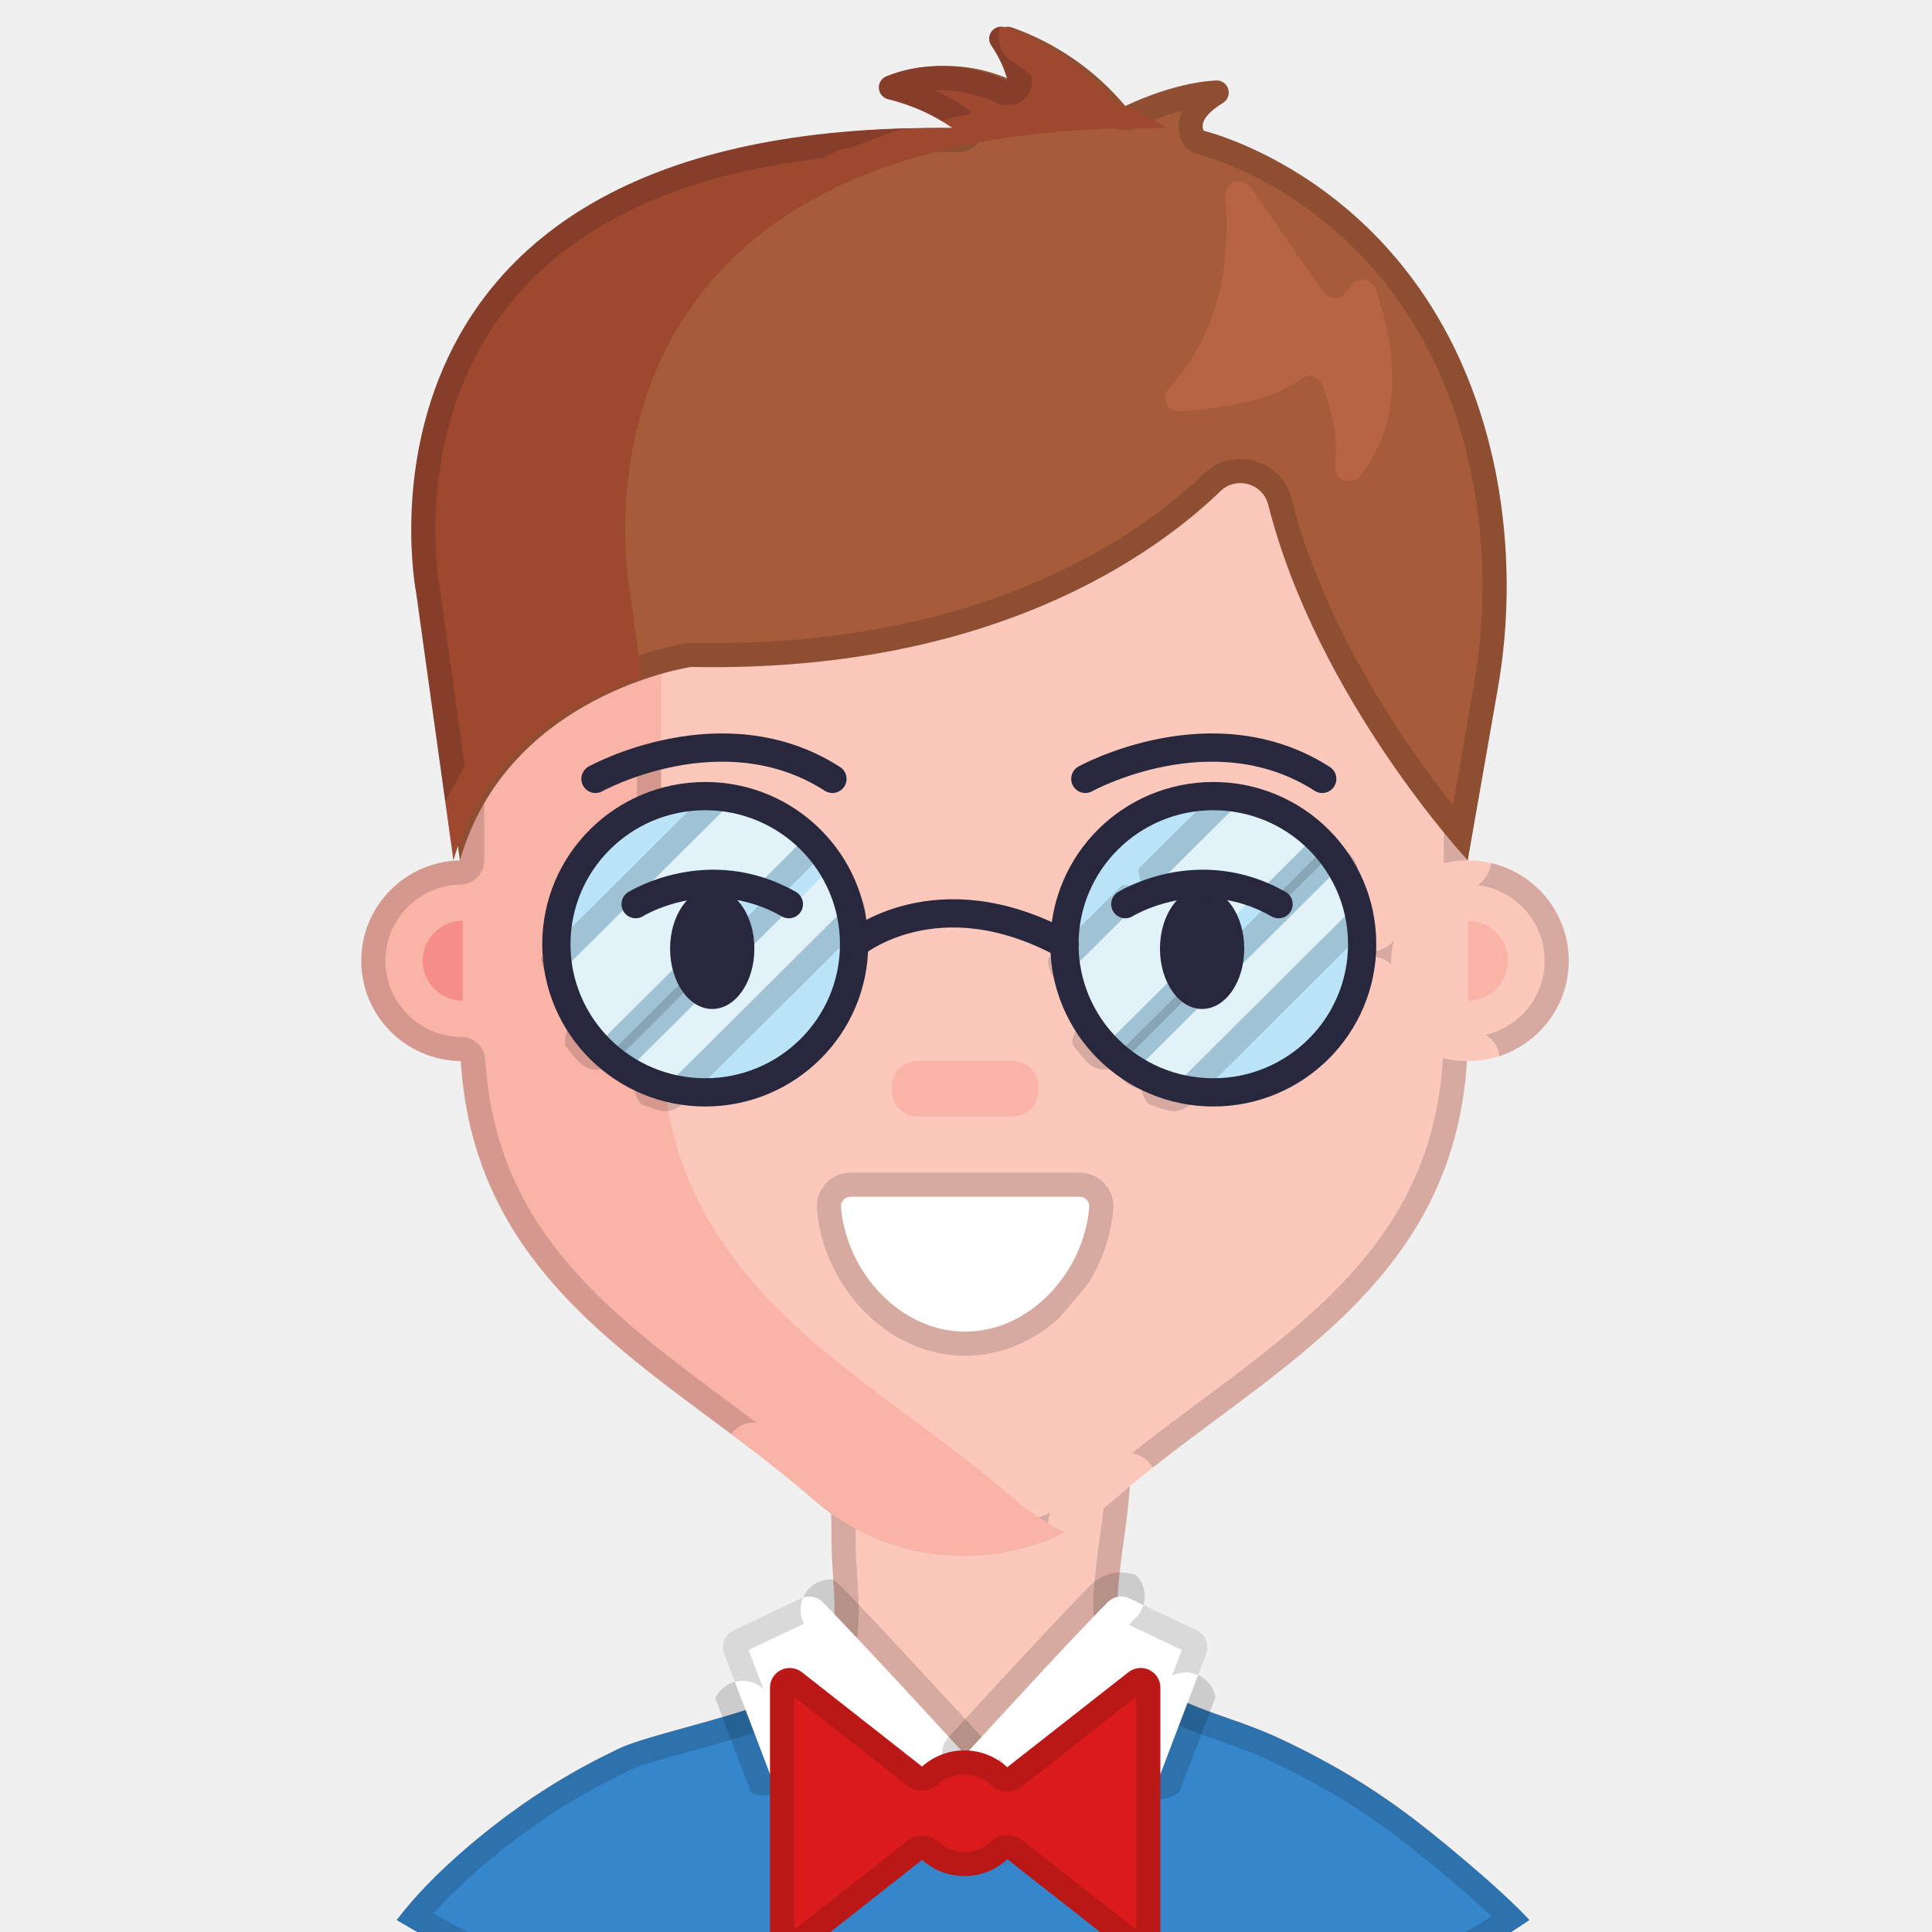
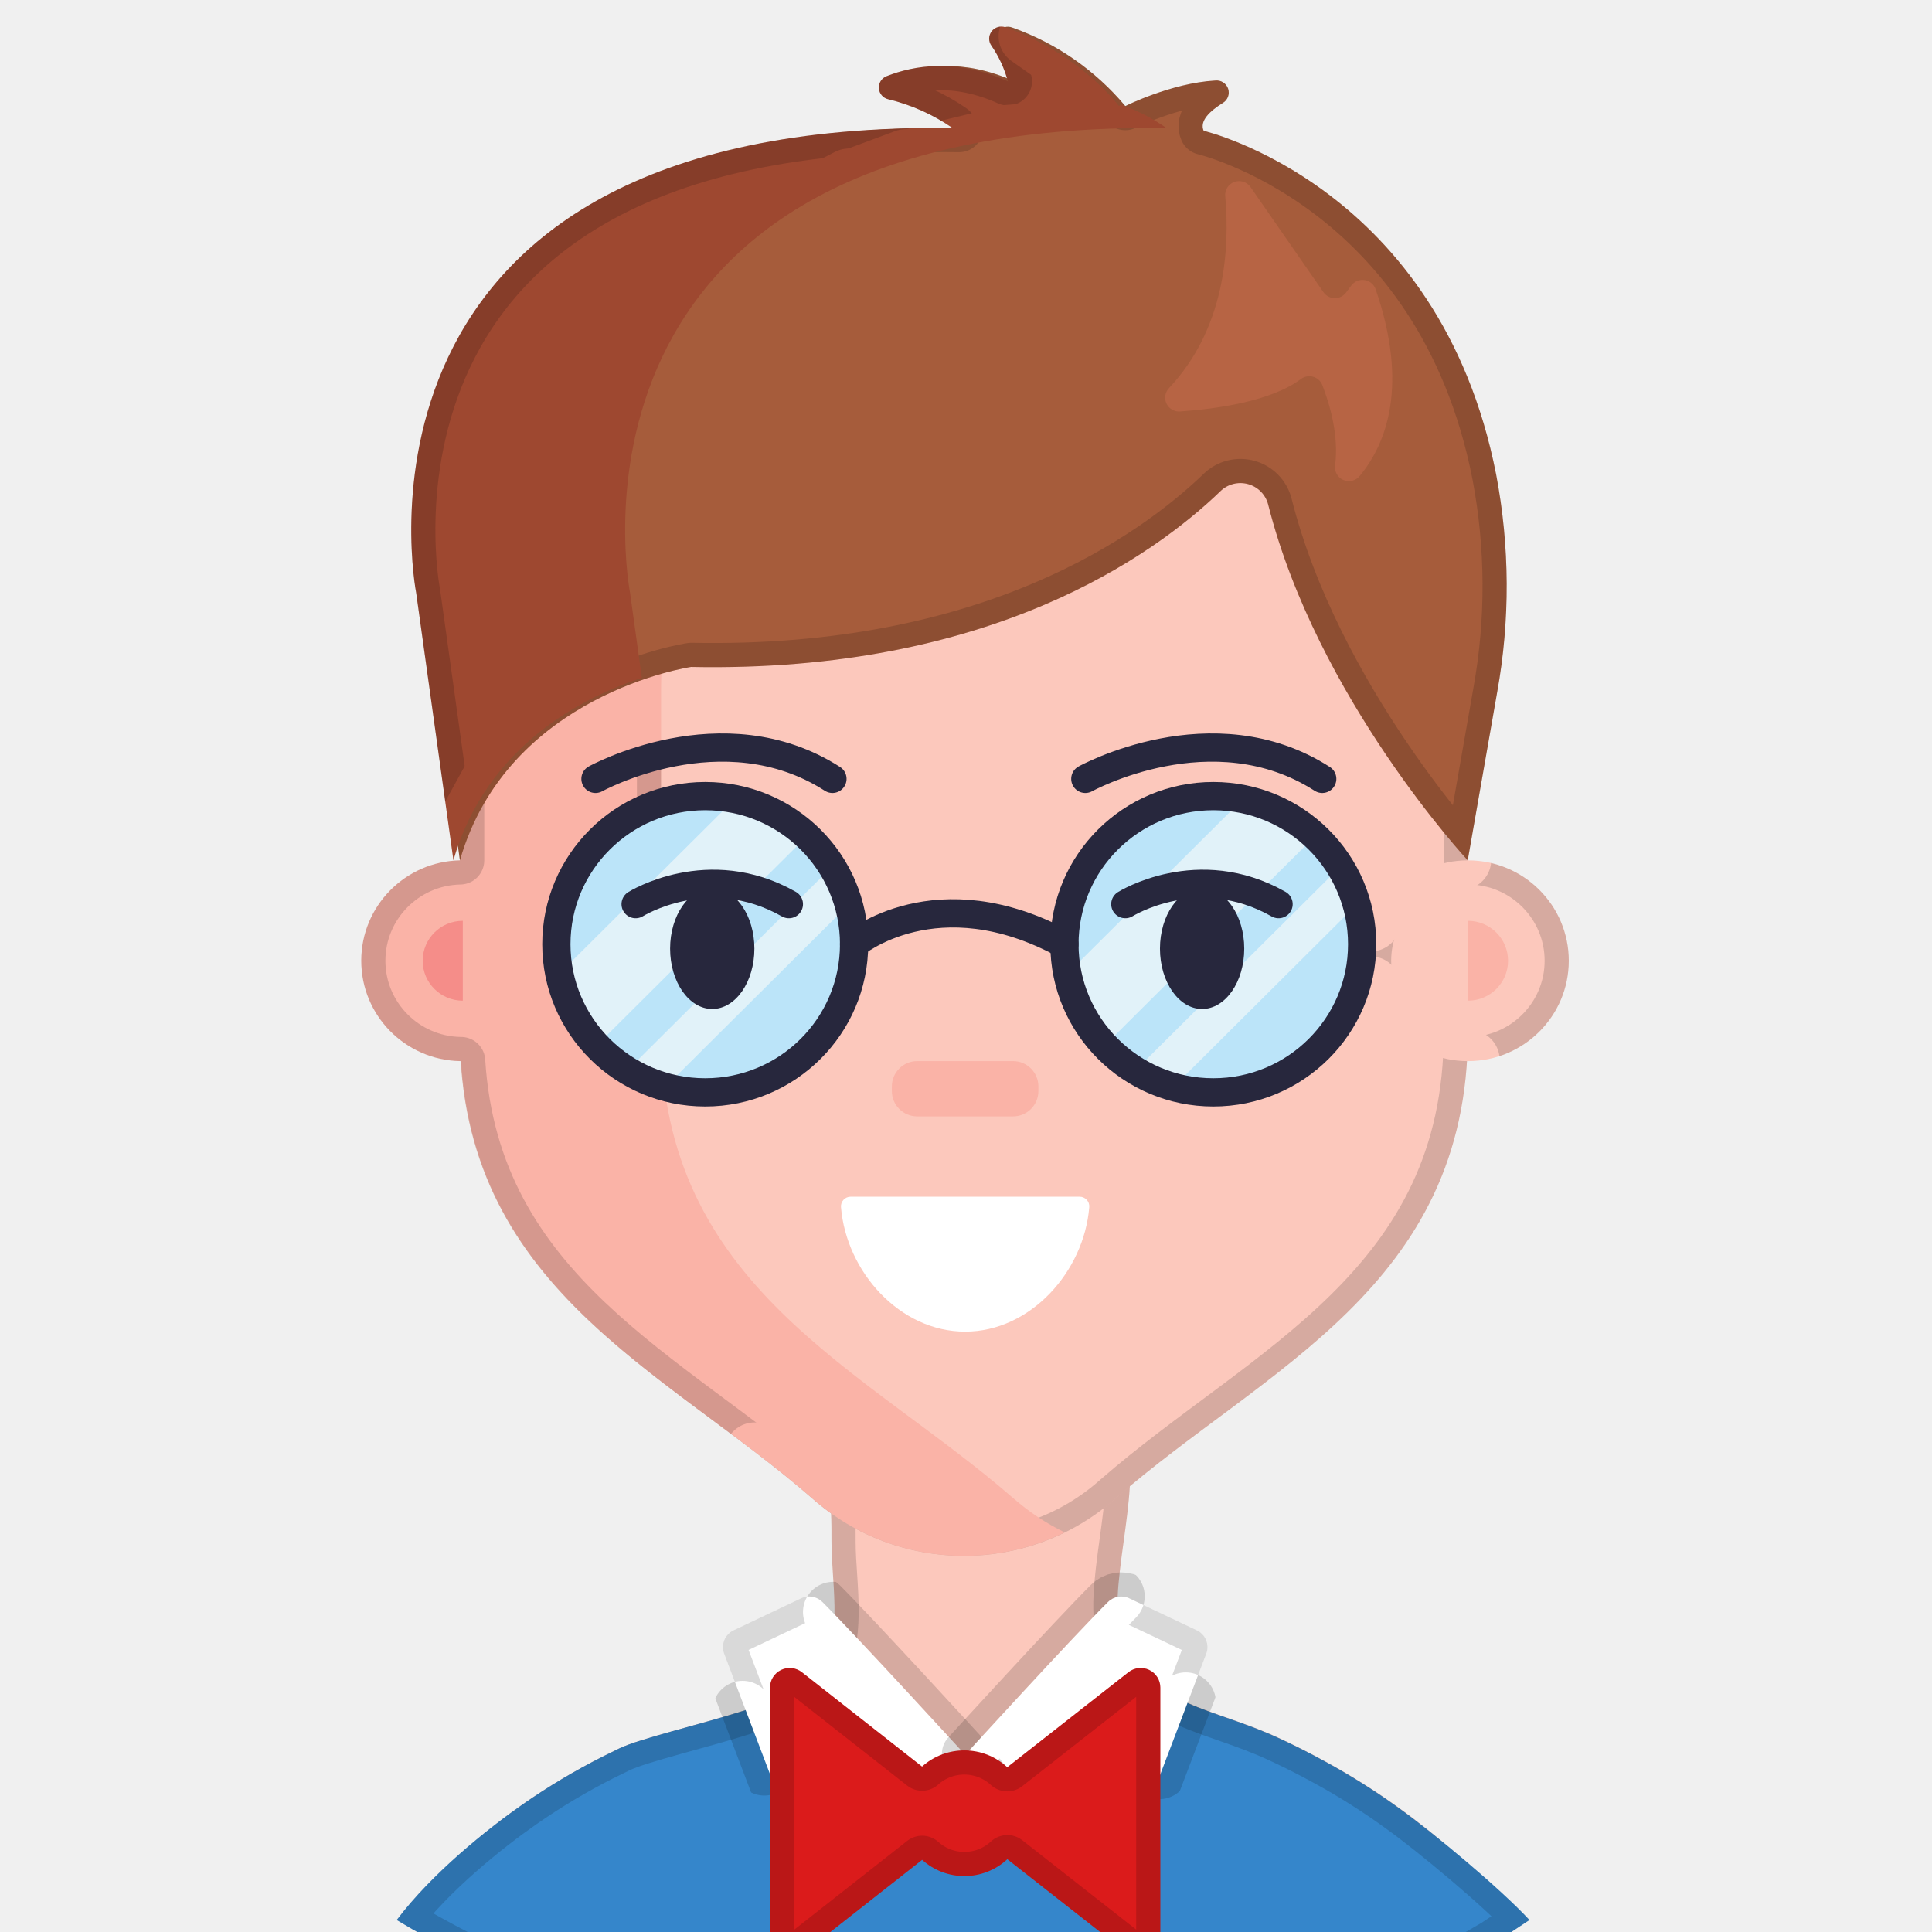
<svg xmlns="http://www.w3.org/2000/svg" id="Layer_1" viewBox="0 0 160 160">
  <style>.abl{fill:none;stroke:#000;stroke-opacity:0.15;stroke-width:4;stroke-linejoin:round}.abc,.abk{fill:none;stroke:#000;stroke-width:5;stroke-linecap:round;stroke-linejoin:round}.abk{stroke:#fff}</style>
  <defs>
    <style>.cls-1{fill:#db1b1b;}.cls-2{fill:#fab3a7;}.cls-3{fill:#fcc8bc;}.cls-4{fill:#9e4830;}.cls-5{fill:#fff;}.cls-6{fill:#a65c3b;}.cls-7{fill:#f58d89;}.cls-8{fill:#bbe4f9;}.cls-9{fill:#3586cb;}.cls-10{fill:#e1f2f9;}.cls-11{fill:none;stroke:#27273d;stroke-linecap:round;stroke-width:2.339px;}.cls-12{fill:#b76444;}.cls-13{fill:#27273d;}</style>
  </defs>
  <g id="Avatars">
    <g id="Artboard">
      <g id="Men">
        <g id="Avatar-Users2_37">
          <g id="Icons">
            <g fill="#fcc8bc">
              <path d="M123.741,156.7c-27.288,16.146-61.293,16.032-88.471-.298,2.416-2.604,5.105-4.943,8.021-6.976,2.107-1.47,4.316-2.789,6.611-3.948l.776-.381c.205-.107.417-.207.625-.308,1.764-.832,6.486-1.909,10.45-3.165.705-.223,1.377-.446,2.015-.669h0c1.522-.558,2.795-1.153,3.517-1.772.111-.09.214-.188.309-.294.18-.208.342-.432.484-.669.773-1.26,1.008-2.841,1.031-4.506h0c.034-2.039-.249-4.188-.249-5.993,0-.896,0-1.671-.034-2.387h0c-.185-7.13-.964-4.927,5.223-6.993.706-.161,1.424-.266,2.146-.314,4.683-.461,15.116-.852,16.362.314.941.876,1.125,2.647,1.008,4.763h0c-.161,2.878-.887,6.395-1.008,9.159-.057,1.284.02,2.403.336,3.222.361.964.871,1.867,1.512,2.674h0c.485.602,1.05,1.136,1.68,1.588h0c.705.502,1.461.928,2.257,1.27h0c2.187.979,4.773,1.625,7.541,2.905,1.014.468,2.0.955,2.956,1.461.306.16.608.334.907.488,2.137,1.162,4.196,2.462,6.164,3.891,2.841,2.04,5.464,4.365,7.83,6.936h0Z" id="ab0" />
            </g>
            <mask id="am0" maskUnits="userSpaceOnUse" x="-40" y="-40" width="240" height="240">
              <use href="#ab0" fill="#fff" />
            </mask>
            <use class="abl" href="#ab0" mask="url(#am0)" />
            <g fill="#3586cb">
              <path d="M123.731,160.954c-27.288,16.146-63.7,14.385-90.878-1.945,2.932-3.89,7.522-7.55,10.439-9.583,2.107-1.47,4.316-2.789,6.611-3.948l.776-.381c.205-.107.417-.207.625-.308,1.764-.832,6.486-1.909,10.45-3.165.705-.223,1.377-.446,2.015-.669,1.522-.558,2.795-1.153,3.517-1.772.111-.09.214-.188.309-.294.18-.208.342-.432.484-.669l9.197,7.437,1.424,1.147,1.283,1.036,1.29-.866,1.575-1.06,7.961-5.348h.017l3.561-2.4c.485.602,1.05,1.136,1.68,1.588.705.502,1.461.928,2.257,1.27,2.187.979,4.773,1.625,7.541,2.905,1.014.468,2.0.955,2.956,1.461.306.16.608.334.907.488,2.137,1.162,4.196,2.462,6.164,3.891,2.847,2.037,8.399,6.669,10.771,9.239l-2.932,1.945Z" id="ab1" />
            </g>
            <mask id="am1" maskUnits="userSpaceOnUse" x="-40" y="-40" width="240" height="240">
              <use href="#ab1" fill="#fff" />
            </mask>
            <use class="abl" href="#ab1" mask="url(#am1)" />
            <g fill="#fcc8bc">
              <path d="M121.565,57.266v28.252c0,21.059-16.852,27.828-29.143,38.544-7.173,6.382-18.02,6.382-25.193,0-12.294-10.717-29.15-17.472-29.15-38.544v-28.252c0-12.96,6.07-24.432,15.374-31.404,6.059-4.594,13.464-7.086,21.082-7.093h10.598c7.617.007,15.023,2.499,21.082,7.093,9.284,6.973,15.351,18.445,15.351,31.404Z" id="ab2" />
            </g>
            <mask id="am2" maskUnits="userSpaceOnUse" x="-40" y="-40" width="240" height="240">
              <use href="#ab2" fill="#fff" />
-               <polyline class="abc" points="93.3,122.8 89.3,126.2" />
            </mask>
            <use class="abl" href="#ab2" mask="url(#am2)" />
            <g fill="#fab3a7">
              <path d="M54.746,85.521v-28.256c0-20.173,14.696-36.729,33.409-38.36-1.008-.094-2.015-.137-3.047-.137h-10.564c-20.138,0-36.439,17.238-36.439,38.498v13.986c-4.548.091-8.187,3.785-8.187,8.312s3.639,8.221,8.187,8.312h.081c1.213,19.24,17.242,25.886,29.059,36.188,5.737,5.114,14.023,6.239,20.927,2.841-1.544-.754-2.979-1.71-4.269-2.841-12.304-10.713-29.157-17.469-29.157-38.541Z" id="ab3" />
            </g>
            <mask id="am3" maskUnits="userSpaceOnUse" x="-40" y="-40" width="240" height="240">
              <use href="#ab3" fill="#fff" />
-               <polyline class="abc" points="79.7,128.8 75.0,128.2 70.7,126.5 62.5,120.3" />
+               <polyline class="abc" points="79.7,128.8 75.0,128.2 71.3,126.5" />
+               <polyline class="abc" points="71.0,126.5 62.5,120.3" />
              <polyline class="abc" points="54.5,56.0 54.5,61.0" />
-               <polyline class="abc" points="55.2,91.3 56.8,97.7 61.5,105.3 67.7,111.5 87.8,126.7 85.7,127.8 79.7,128.8" />
+               <polyline class="abc" points="55.2,91.3 56.8,97.7 61.5,105.3 67.7,111.5 87.8,126.7" />
+               <polyline class="abc" points="87.7,126.8 79.7,128.8" />
            </mask>
            <use class="abl" href="#ab3" mask="url(#am3)" />
            <g fill="#fcc8bc">
              <ellipse cx="121.565" cy="79.565" rx="8.354" ry="8.313" id="ab4" />
            </g>
            <mask id="am4" maskUnits="userSpaceOnUse" x="-40" y="-40" width="240" height="240">
              <use href="#ab4" fill="#fff" />
              <polyline class="abc" points="121.7,87.8 116.0,85.8 113.5,81.7" />
              <polyline class="abc" points="113.5,76.3 116.7,72.5 121.0,71.2" />
            </mask>
            <use class="abl" href="#ab4" mask="url(#am4)" />
            <path id="Path-5" class="cls-11" d="M49.315,64.503s10.531-5.836,19.624,0" />
            <path id="Path-6" class="cls-11" d="M89.882,64.503s10.531-5.836,19.62,0" />
            <rect id="Rectangle" class="cls-2" x="73.859" y="87.875" width="12.136" height="4.579" rx="2.099" ry="2.099" />
            <path id="Path-7" class="cls-7" d="M38.327,76.259c-1.835,0-3.322,1.48-3.322,3.306s1.487,3.306,3.322,3.306v-6.612Z" />
            <path id="Path-8" class="cls-2" d="M121.568,82.871c1.835,0,3.322-1.48,3.322-3.306s-1.487-3.306-3.322-3.306v6.612Z" />
-             <g fill="#fff">
-               <path d="M70.446,99.106c-.224 0-.437.093-.589.257-.152.164-.228.383-.21.605.437,5.348,4.874,10.312,10.282,10.312h0c5.405,0,9.842-4.961,10.279-10.312.018-.222-.058-.441-.21-.605-.152-.164-.365-.257-.589-.257h-18.962Z" id="ab10" />
-             </g>
-             <mask id="ao10" maskUnits="userSpaceOnUse" x="-40" y="-40" width="240" height="240">
-               <polyline class="abk" points="80.7,110.2 76.3,109.5 71.8,106.0 69.8,102.0 70.0,98.8 89.3,98.8 90.2,100.0 89.0,103.8" />
-               <polyline class="abk" points="88.8,104.0 85.0,108.5 80.7,110.2" />
-               <use href="#ab10" fill="#000" />
-             </mask>
-             <use class="abl" href="#ab10" mask="url(#ao10)" />
+             <path id="Path-9" class="cls-5" d="M70.446,99.106c-.224 0-.437.093-.589.257-.152.164-.228.383-.21.605.437,5.348,4.874,10.312,10.282,10.312h0c5.405,0,9.842-4.961,10.279-10.312.018-.222-.058-.441-.21-.605-.152-.164-.365-.257-.589-.257h-18.962Z" />
            <g fill="#a65c3b">
              <path d="M101.085,40.666c-5.556,5.348-19.093,15.065-43.849,14.567,0,0-15.18,2.206-19.147,16.018l-3.084-22.165S27.259,9.92,79.422,10.605c-1.611-1.113-3.415-1.92-5.321-2.38-.438-.091-.763-.459-.798-.903-.035-.444.228-.857.646-1.016,2.271-.892,5.794-1.498,10.047.428-.279-1.043-.734-2.032-1.344-2.925-.264-.36-.257-.851.017-1.204.274-.353.749-.484,1.166-.321,3.647,1.296,6.878,3.539,9.358,6.498,0,0,3.799-1.905,7.44-2.113.475-.056.925.228,1.076.68.151.452-.039.948-.454,1.185-1.065.669-1.931,1.474-1.575,2.296,0,0,19.543,4.569,24.226,28.476,1.133,5.95,1.161,12.057.084,18.017l-2.439,13.926s-12.482-13.414-16.53-29.479c-.213-.81-.84-1.447-1.65-1.675-.81-.228-1.68-.011-2.287.569Z" id="ab11" />
            </g>
            <mask id="am11" maskUnits="userSpaceOnUse" x="-40" y="-40" width="240" height="240">
              <use href="#ab11" fill="#fff" />
            </mask>
            <use class="abl" href="#ab11" mask="url(#am11)" />
            <g fill="#9e4830">
              <path d="M96.604,10.605c-52.17-.669-44.427,38.481-44.427,38.481l.977,7.046c-4.736,1.551-12.859,5.552-15.603,15.119l-3.087-22.165S26.718,9.92,78.888,10.605c-1.61-1.114-3.412-1.922-5.317-2.383-.433-.095-.752-.461-.786-.9-.035-.44.223-.85.635-1.012,2.271-.899,5.794-1.498,10.047.425-.279-1.043-.734-2.032-1.344-2.925-.273-.358-.274-.853-.002-1.211.272-.359.751-.493,1.171-.33,2.72.975,5.223,2.471,7.366,4.402.647.584,1.255,1.21,1.817,1.875.064.074.124.144.188.224l.188-.094c1.333.47,2.595,1.119,3.752,1.929Z" id="ab12" />
            </g>
            <mask id="am12" maskUnits="userSpaceOnUse" x="-40" y="-40" width="240" height="240">
              <use href="#ab12" fill="#fff" />
              <polyline class="abc" points="85.2,3.0 93.0,8.5" />
              <polyline class="abc" points="93.2,8.7 96.0,10.5 89.0,10.8" />
              <polyline class="abc" points="88.7,10.8 83.3,11.2" />
              <polyline class="abc" points="83.2,11.3 75.3,13.2" />
              <polyline class="abc" points="75.0,13.2 70.7,14.8" />
              <polyline class="abc" points="70.3,14.8 67.0,16.5" />
              <polyline class="abc" points="66.8,16.7 62.7,19.5" />
              <polyline class="abc" points="62.5,19.7 58.2,23.7 55.8,27.0 52.8,34.7" />
              <polyline class="abc" points="52.8,35.0 51.5,41.7 52.8,56.0 51.0,56.8" />
              <polyline class="abc" points="50.7,56.8 47.8,58.3" />
              <polyline class="abc" points="47.7,58.5 44.3,60.5 41.2,63.7 37.3,70.8" />
            </mask>
            <use class="abl" href="#ab12" mask="url(#am12)" />
            <path id="Path-12" class="cls-4" d="M92.475,8.56c-.38-.124-.776-.241-1.189-.334-.322-.076-.587-.303-.712-.608-.125-.305-.093-.652.084-.93.647.583,1.254,1.208,1.817,1.872h0Z" />
            <path id="Path-13" class="cls-8" d="M70.729,78.198c-.004,3.832-1.806,7.442-4.872,9.761s-7.043,3.08-10.755,2.059c-1.111-.304-2.173-.765-3.154-1.367-.935-.574-1.79-1.269-2.543-2.066-1.564-1.658-2.633-3.718-3.087-5.947-.162-.803-.244-1.621-.245-2.44.001-3.254,1.301-6.374,3.613-8.674,2.313-2.3,5.449-3.592,8.718-3.591.822,0,1.642.081,2.449.241,2.24.453,4.31,1.515,5.979,3.069.801.749,1.499,1.6,2.076,2.53.605.976,1.068,2.033,1.374,3.139.298,1.07.448,2.175.447,3.286Z" />
-             <g fill="#e1f2f9">
-               <path d="M66.832,69.243l-17.427,17.342c-1.564-1.658-2.633-3.718-3.087-5.947l14.535-14.464c2.24.453,4.31,1.515,5.979,3.069h0Z" id="ab15" />
-             </g>
-             <mask id="ao15" maskUnits="userSpaceOnUse" x="-40" y="-40" width="240" height="240">
-               <polyline class="abk" points="47.3,79.2 51.3,75.2" />
-               <polyline class="abk" points="53.8,72.7 59.5,67.3" />
-               <polyline class="abk" points="65.7,70.2 63.5,72.3" />
-               <polyline class="abk" points="55.3,80.5 53.3,82.5" />
-               <polyline class="abk" points="53.0,82.5 49.3,86.2" />
-               <use href="#ab15" fill="#000" />
-             </mask>
-             <use class="abl" href="#ab15" mask="url(#ao15)" />
-             <g fill="#e1f2f9">
-               <path d="M70.282,74.912l-15.18,15.106c-1.111-.304-2.173-.765-3.154-1.367l16.96-16.877c.605.976,1.068,2.033,1.374,3.139h0Z" id="ab16" />
-             </g>
-             <mask id="ao16" maskUnits="userSpaceOnUse" x="-40" y="-40" width="240" height="240">
-               <polyline class="abk" points="52.8,87.3 57.2,83.0" />
-               <polyline class="abk" points="62.3,77.8 64.3,75.8" />
-               <polyline class="abk" points="69.2,75.7 55.0,89.8" />
-               <use href="#ab16" fill="#000" />
-             </mask>
-             <use class="abl" href="#ab16" mask="url(#ao16)" />
+             <path id="Path-14" class="cls-10" d="M66.832,69.243l-17.427,17.342c-1.564-1.658-2.633-3.718-3.087-5.947l14.535-14.464c2.24.453,4.31,1.515,5.979,3.069h0Z" />
+             <path id="Path-15" class="cls-10" d="M70.282,74.912l-15.18,15.106c-1.111-.304-2.173-.765-3.154-1.367l16.96-16.877c.605.976,1.068,2.033,1.374,3.139h0Z" />
            <ellipse id="Oval-2" class="cls-11" cx="58.404" cy="78.198" rx="12.328" ry="12.268" />
            <path id="Path-16" class="cls-8" d="M112.808,78.198c-.004,3.833-1.806,7.443-4.873,9.762-3.066,2.319-7.045,3.08-10.757,2.057-1.111-.305-2.173-.765-3.154-1.367-.934-.574-1.788-1.269-2.539-2.066-1.565-1.658-2.635-3.717-3.09-5.947-.161-.804-.242-1.621-.242-2.44,0-3.253,1.299-6.373,3.611-8.673,2.312-2.3,5.448-3.592,8.717-3.591.822,0,1.642.081,2.449.241,2.24.452,4.31,1.514,5.979,3.069.801.749,1.499,1.6,2.076,2.53.605.976,1.068,2.033,1.374,3.139.299,1.07.451,2.175.45,3.286Z" />
-             <g fill="#e1f2f9">
-               <path d="M108.908,69.243l-17.424,17.342c-1.565-1.658-2.635-3.717-3.09-5.947l14.541-14.464c2.238.453,4.305,1.515,5.972,3.069Z" id="ab19" />
-             </g>
-             <mask id="ao19" maskUnits="userSpaceOnUse" x="-40" y="-40" width="240" height="240">
-               <polyline class="abk" points="89.3,79.5 93.0,75.8" />
-               <polyline class="abk" points="96.8,72.0 101.5,67.3" />
-               <polyline class="abk" points="107.7,70.2 105.0,72.8" />
-               <polyline class="abk" points="96.3,81.5 91.3,86.5" />
-               <use href="#ab19" fill="#000" />
-             </mask>
-             <use class="abl" href="#ab19" mask="url(#ao19)" />
-             <g fill="#e1f2f9">
-               <path d="M112.358,74.912l-15.18,15.106c-1.111-.305-2.173-.765-3.154-1.367l16.973-16.877c.601.977,1.059,2.034,1.36,3.139Z" id="ab20" />
-             </g>
-             <mask id="ao20" maskUnits="userSpaceOnUse" x="-40" y="-40" width="240" height="240">
-               <polyline class="abk" points="94.8,87.7 99.0,83.5" />
-               <polyline class="abk" points="102.8,79.7 110.0,72.5" />
-               <polyline class="abk" points="111.2,75.7 97.0,89.8" />
-               <use href="#ab20" fill="#000" />
-             </mask>
-             <use class="abl" href="#ab20" mask="url(#ao20)" />
+             <path id="Path-17" class="cls-10" d="M108.908,69.243l-17.424,17.342c-1.565-1.658-2.635-3.717-3.09-5.947l14.541-14.464c2.238.453,4.305,1.515,5.972,3.069Z" />
+             <path id="Path-18" class="cls-10" d="M112.358,74.912l-15.18,15.106c-1.111-.305-2.173-.765-3.154-1.367l16.973-16.877c.601.977,1.059,2.034,1.36,3.139Z" />
            <ellipse id="Oval-3" class="cls-11" cx="100.48" cy="78.198" rx="12.328" ry="12.268" />
            <path id="Path-19" class="cls-11" d="M70.729,78.198s6.836-5.756,17.424,0" />
            <g fill="#fff">
              <path d="M66.338,132.369l-5.583,2.647c-.728.343-1.069,1.186-.783,1.935l7.692,20.223c.211.583.73,1.003,1.347,1.089.617.086,1.231-.175,1.596-.678l9.254-12.338s-8.928-9.764-11.757-12.582c-.465-.464-1.174-.583-1.767-.298Z" id="ab23" />
            </g>
            <mask id="am23" maskUnits="userSpaceOnUse" x="-40" y="-40" width="240" height="240">
              <use href="#ab23" fill="#fff" />
              <polyline class="abc" points="63.3,146.2 61.5,141.7" />
-               <polyline class="abc" points="68.8,133.3 79.2,144.7" />
+               <polyline class="abc" points="69.0,133.5 79.2,144.7" />
            </mask>
            <use class="abl" href="#ab23" mask="url(#am23)" />
            <mask id="ao23" maskUnits="userSpaceOnUse" x="-40" y="-40" width="240" height="240">
              <polyline class="abk" points="63.3,146.2 61.5,141.7" />
-               <polyline class="abk" points="68.8,133.3 79.2,144.7" />
+               <polyline class="abk" points="69.0,133.5 79.2,144.7" />
              <use href="#ab23" fill="#000" />
            </mask>
            <use class="abl" href="#ab23" mask="url(#ao23)" />
            <g fill="#fff">
              <path d="M91.76,132.666c-2.842,2.818-11.757,12.582-11.757,12.582l9.254,12.338c.364.503.979.764,1.596.678s1.136-.505,1.347-1.089l7.696-20.223c.286-.75-.055-1.592-.783-1.935l-5.583-2.647c-.593-.287-1.305-.168-1.77.298Z" id="ab24" />
            </g>
            <mask id="am24" maskUnits="userSpaceOnUse" x="-40" y="-40" width="240" height="240">
              <use href="#ab24" fill="#fff" />
              <polyline class="abc" points="80.2,144.7 92.3,132.2" />
              <polyline class="abc" points="98.2,141.0 96.0,146.5" />
            </mask>
            <use class="abl" href="#ab24" mask="url(#am24)" />
            <mask id="ao24" maskUnits="userSpaceOnUse" x="-40" y="-40" width="240" height="240">
              <polyline class="abk" points="80.2,144.7 92.3,132.2" />
              <polyline class="abk" points="98.2,141.0 96.0,146.5" />
              <use href="#ab24" fill="#000" />
            </mask>
            <use class="abl" href="#ab24" mask="url(#ao24)" />
            <g fill="#db1b1b">
              <path d="M83.416,146.355c-1.981-1.837-5.045-1.86-7.054-.053l-9.956-7.819c-.49-.384-1.158-.456-1.719-.185-.561.271-.918.837-.918,1.458v20.828c0,.621.357,1.187.918,1.458.561.271,1.229.199,1.719-.185l9.963-7.832c2.007,1.812,5.075,1.788,7.054-.053l10.034,7.872c.49.384,1.158.456,1.719.185.561-.271.918-.837.918-1.458v-20.815c0-.621-.357-1.187-.918-1.458-.561-.271-1.229-.199-1.719.185l-10.04,7.872Z" id="ab25" />
            </g>
            <mask id="am25" maskUnits="userSpaceOnUse" x="-40" y="-40" width="240" height="240">
              <use href="#ab25" fill="#fff" />
            </mask>
            <use class="abl" href="#ab25" mask="url(#am25)" />
            <ellipse id="Oval-4" class="cls-13" cx="58.985" cy="78.562" rx="3.49" ry="4.997" />
            <ellipse id="Oval-5" class="cls-13" cx="99.553" cy="78.562" rx="3.49" ry="4.997" />
            <path id="Path-23" class="cls-11" d="M52.64,74.878s6.03-3.787,12.691,0" />
            <path id="Path-24" class="cls-11" d="M93.194,74.878s6.026-3.787,12.691,0" />
            <path id="Path-25" class="cls-12" d="M101.471,16.261c.396,4.486-.057,10.984-4.659,15.881-.328.342-.412.851-.209,1.279.202.429.648.689,1.123.656,3.05-.211,7.524-.842,9.993-2.674.286-.224.662-.3,1.014-.206.352.094.638.348.773.684.621,1.604,1.391,4.212,1.058,6.685-.059.509.228.996.705,1.192s1.025.053,1.344-.35c2.207-2.674,4.061-7.471,1.31-15.46-.141-.401-.494-.692-.917-.755-.423-.063-.846.112-1.099.454l-.427.575c-.22.299-.573.474-.946.469-.373-.005-.72-.19-.932-.495l-6.03-8.691c-.295-.437-.85-.618-1.348-.439s-.809.671-.755,1.195Z" />
          </g>
        </g>
      </g>
    </g>
  </g>
</svg>
